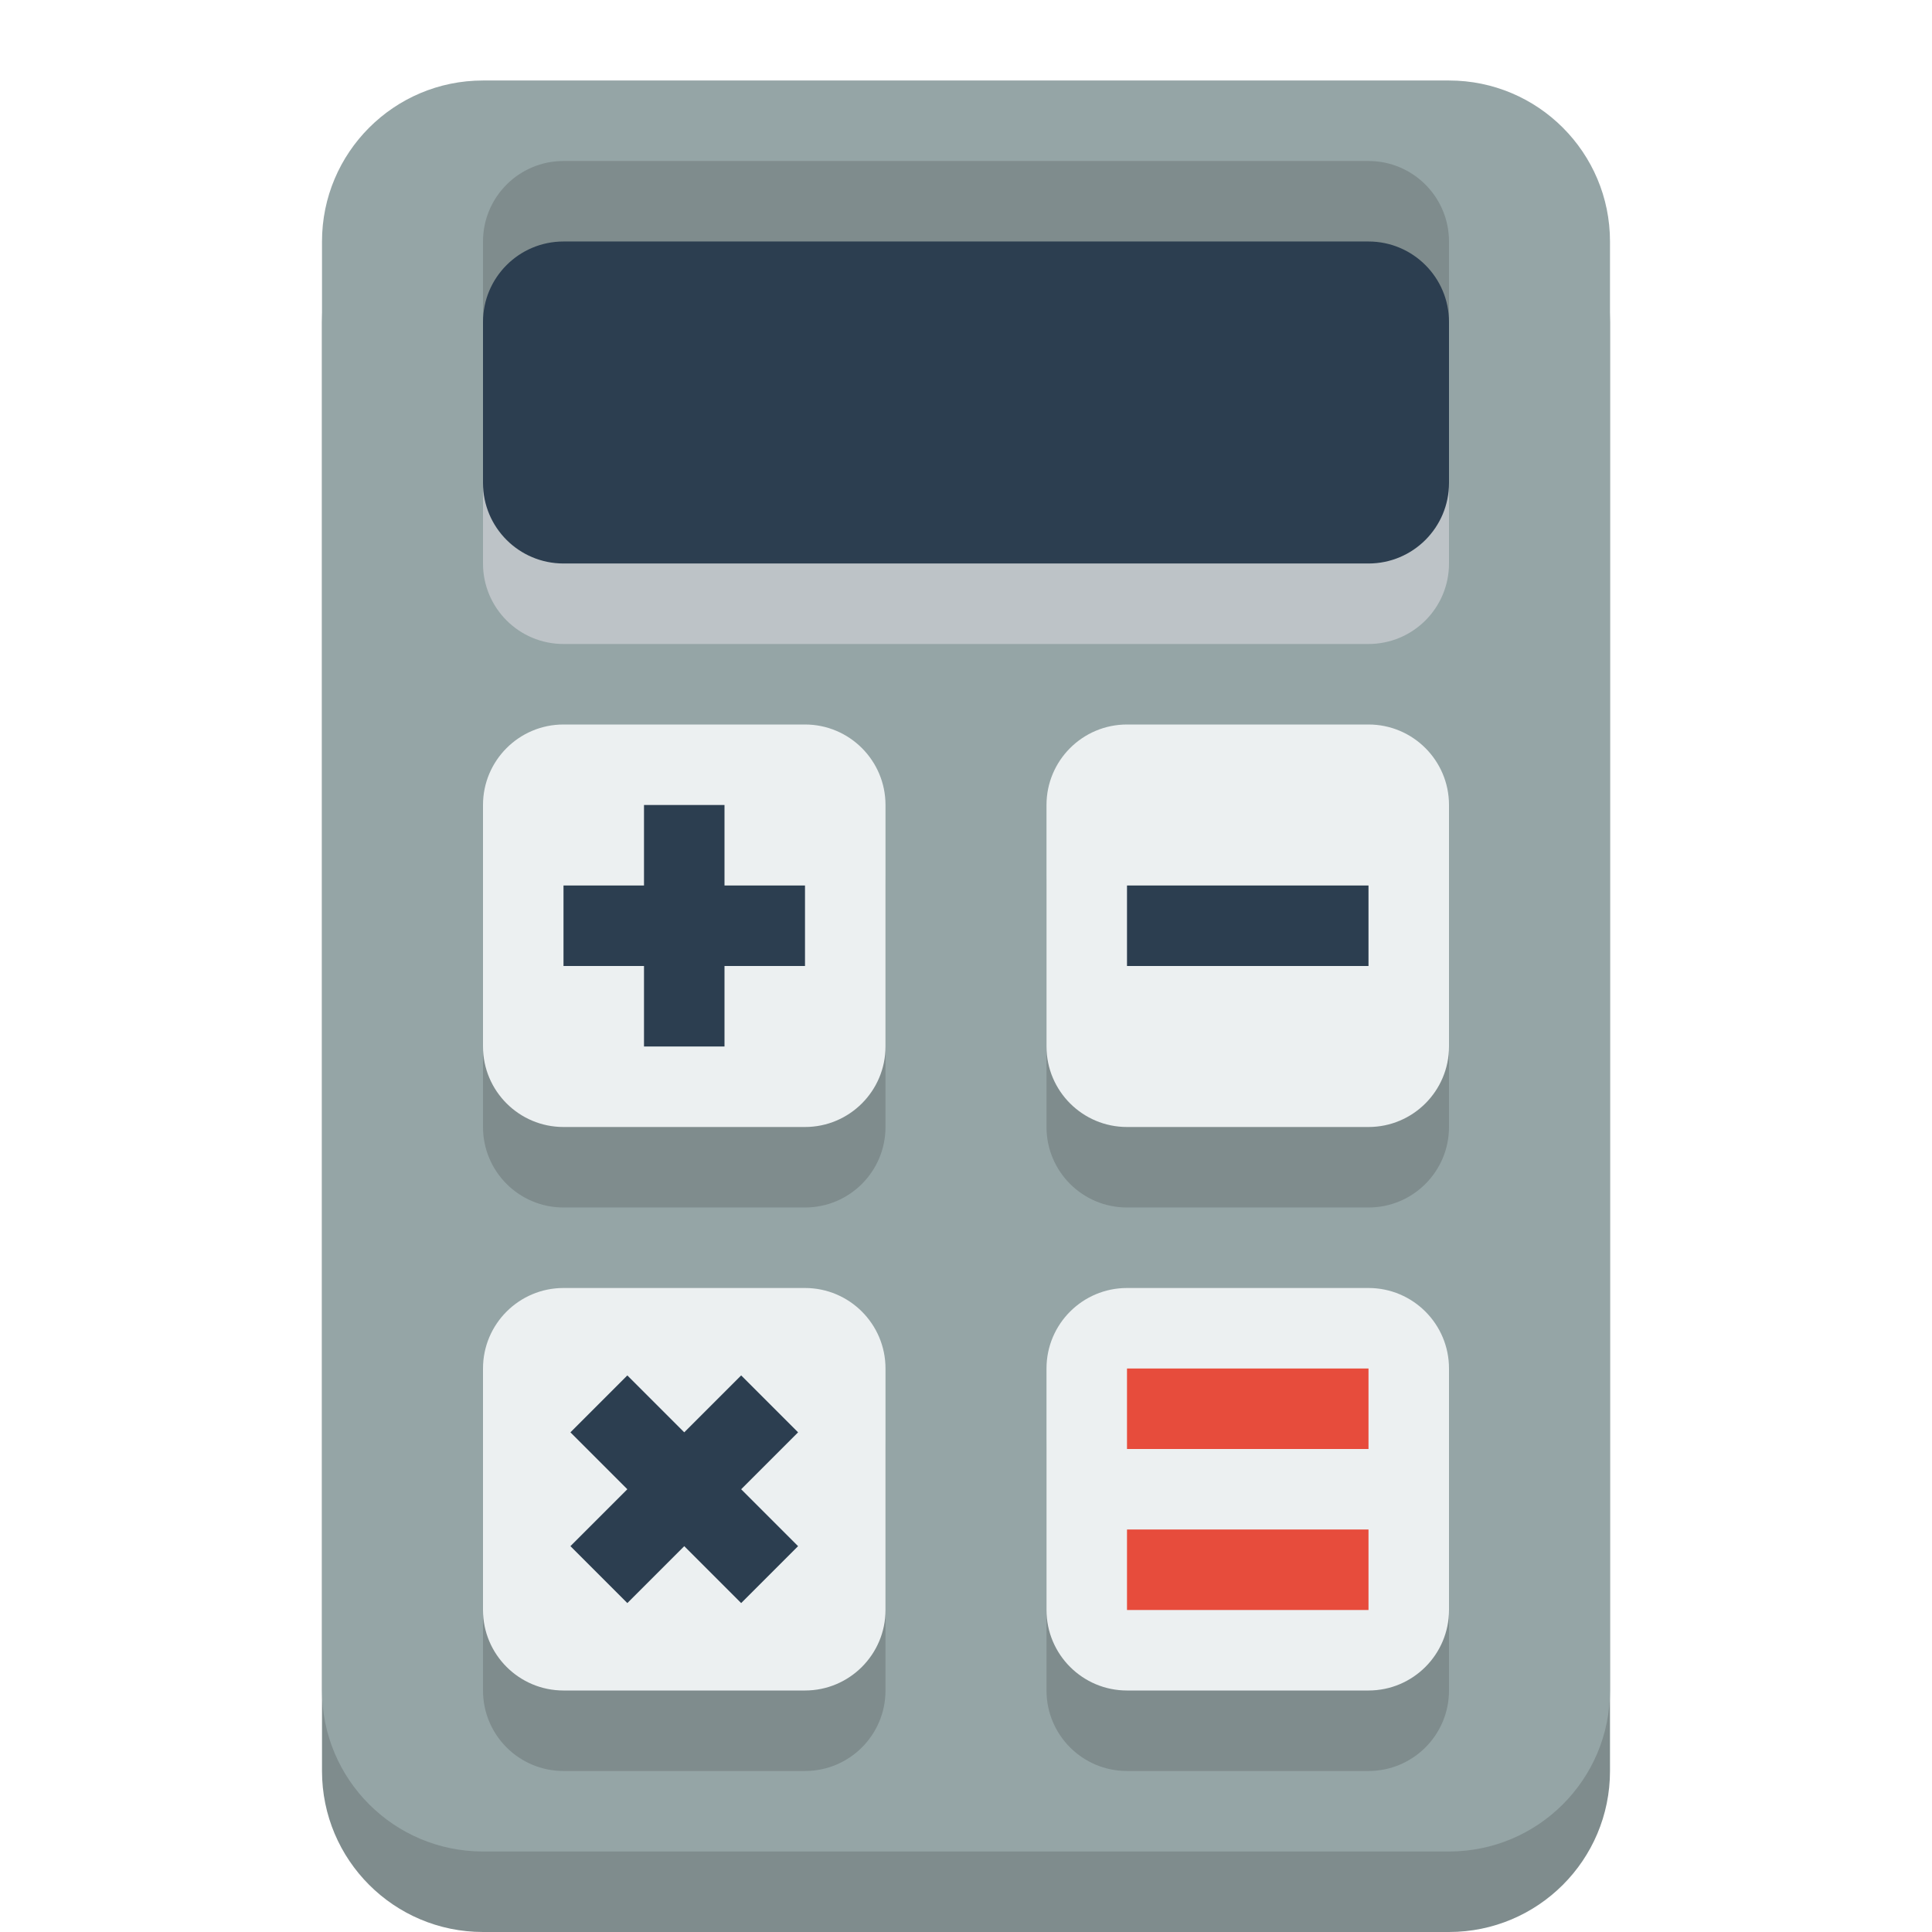
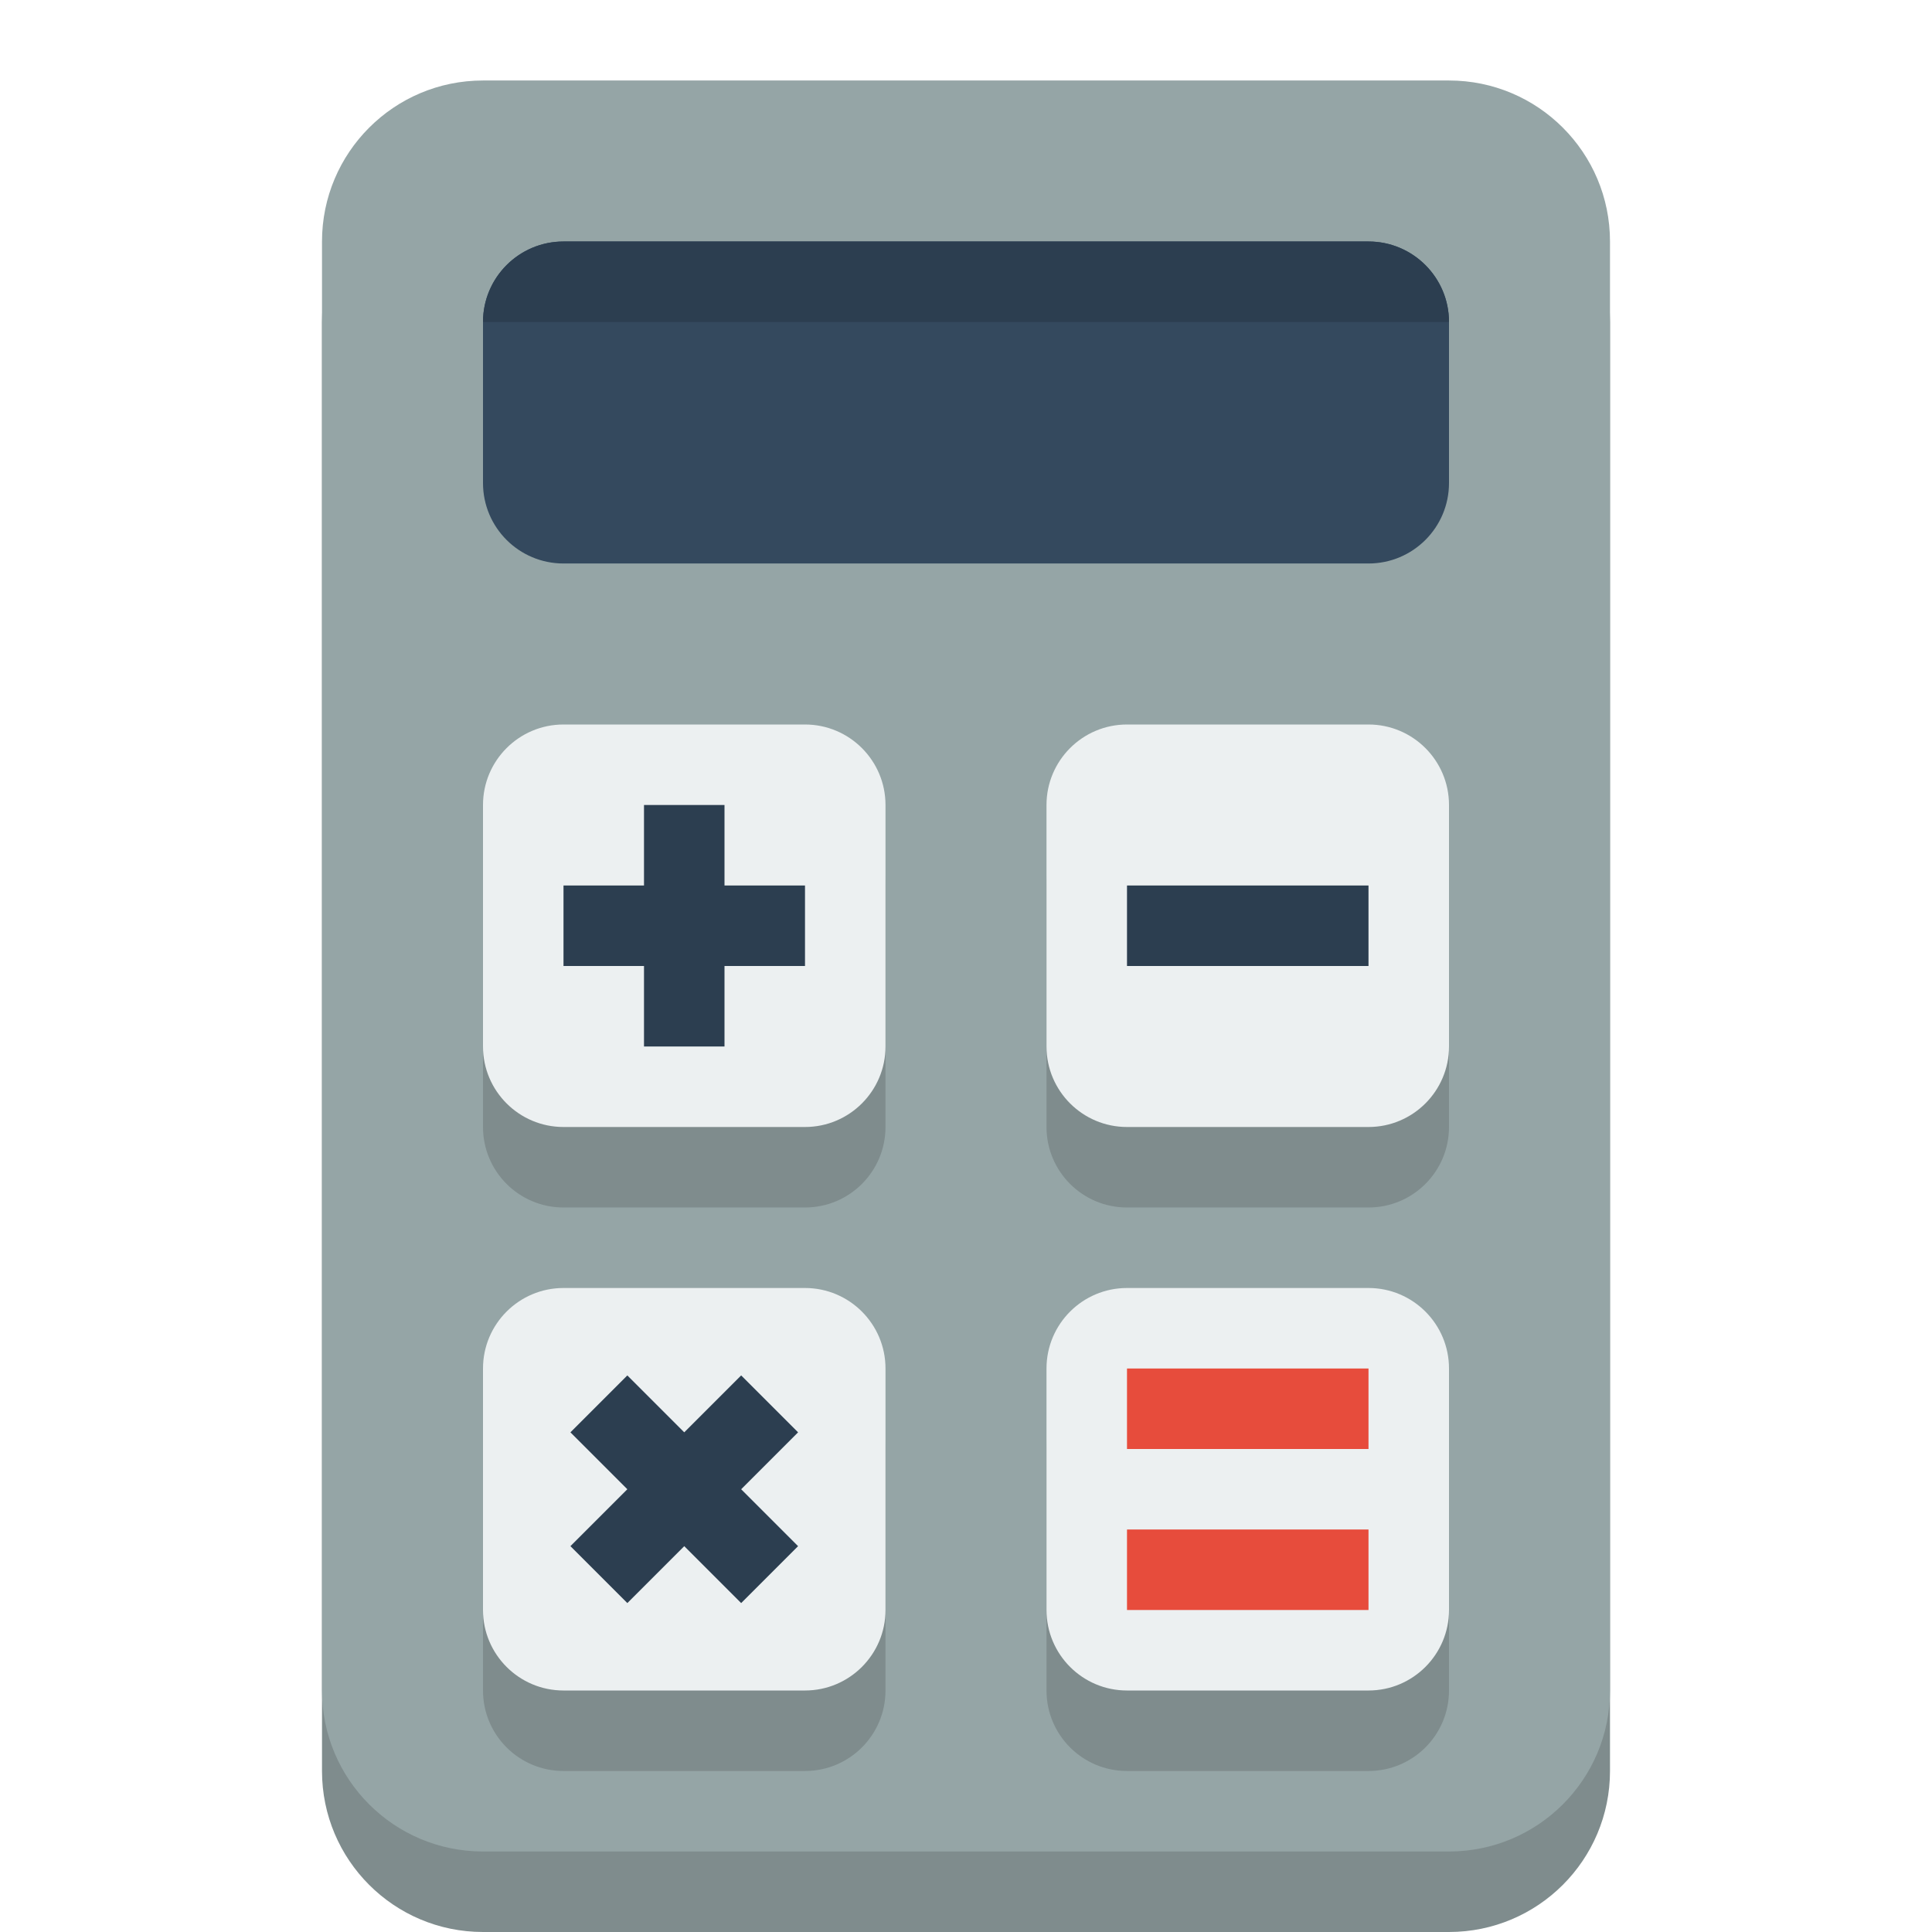
<svg xmlns="http://www.w3.org/2000/svg" width="24" height="24" id="svg2" version="1.1">
  <defs id="defs4" />
  <g id="layer1" transform="translate(0,-1028.362)">
    <path style="fill:#7f8c8d;fill-opacity:1;fill-rule:nonzero;stroke:none" d="M 6,1030.362 C 4.895,1030.362 4,1031.258 4,1032.362 L 4,1050.362 C 4,1051.467 4.895,1052.362 6,1052.362 L 18,1052.362 C 19.105,1052.362 20,1051.467 20,1050.362 L 20,1032.362 C 20,1031.258 19.105,1030.362 18,1030.362 L 6,1030.362 z" id="path3828-1" />
    <path style="fill:#95a5a6;fill-opacity:1;fill-rule:nonzero;stroke:none" d="M 6,1029.362 C 4.895,1029.362 4,1030.258 4,1031.362 L 4,1049.362 C 4,1050.467 4.895,1051.362 6,1051.362 L 18,1051.362 C 19.105,1051.362 20,1050.467 20,1049.362 L 20,1031.362 C 20,1030.258 19.105,1029.362 18,1029.362 L 6,1029.362 z" id="path3828" />
-     <path style="fill:#bdc3c7;fill-opacity:1;fill-rule:nonzero;stroke:none" d="M 7,1032.362 C 6.448,1032.362 6,1032.81 6,1033.362 L 6,1035.362 C 6,1035.915 6.448,1036.362 7,1036.362 L 17,1036.362 C 17.552,1036.362 18,1035.915 18,1035.362 L 18,1033.362 C 18,1032.81 17.552,1032.362 17,1032.362 L 7,1032.362 z" id="path3894-9" />
    <path style="fill:#7f8c8d;fill-opacity:1;fill-rule:nonzero;stroke:none" d="M 7,1038.362 C 6.448,1038.362 6,1038.81 6,1039.362 L 6,1042.362 C 6,1042.915 6.448,1043.362 7,1043.362 L 10,1043.362 C 10.552,1043.362 11,1042.915 11,1042.362 L 11,1039.362 C 11,1038.81 10.552,1038.362 10,1038.362 L 7,1038.362 z M 14,1038.362 C 13.448,1038.362 13,1038.81 13,1039.362 L 13,1042.362 C 13,1042.915 13.448,1043.362 14,1043.362 L 17,1043.362 C 17.552,1043.362 18,1042.915 18,1042.362 L 18,1039.362 C 18,1038.81 17.552,1038.362 17,1038.362 L 14,1038.362 z M 7,1045.362 C 6.448,1045.362 6,1045.81 6,1046.362 L 6,1049.362 C 6,1049.915 6.448,1050.362 7,1050.362 L 10,1050.362 C 10.552,1050.362 11,1049.915 11,1049.362 L 11,1046.362 C 11,1045.81 10.552,1045.362 10,1045.362 L 7,1045.362 z M 14,1045.362 C 13.448,1045.362 13,1045.81 13,1046.362 L 13,1049.362 C 13,1049.915 13.448,1050.362 14,1050.362 L 17,1050.362 C 17.552,1050.362 18,1049.915 18,1049.362 L 18,1046.362 C 18,1045.81 17.552,1045.362 17,1045.362 L 14,1045.362 z" id="path3630-7-5" />
    <path style="fill:#ecf0f1;fill-opacity:1;fill-rule:nonzero;stroke:none" d="M 7 9 C 6.448 9 6 9.448 6 10 L 6 13 C 6 13.552 6.448 14 7 14 L 10 14 C 10.552 14 11 13.552 11 13 L 11 10 C 11 9.448 10.552 9 10 9 L 7 9 z M 14 9 C 13.448 9 13 9.448 13 10 L 13 13 C 13 13.552 13.448 14 14 14 L 17 14 C 17.552 14 18 13.552 18 13 L 18 10 C 18 9.448 17.552 9 17 9 L 14 9 z M 7 16 C 6.448 16 6 16.448 6 17 L 6 20 C 6 20.552 6.448 21 7 21 L 10 21 C 10.552 21 11 20.552 11 20 L 11 17 C 11 16.448 10.552 16 10 16 L 7 16 z M 14 16 C 13.448 16 13 16.448 13 17 L 13 20 C 13 20.552 13.448 21 14 21 L 17 21 C 17.552 21 18 20.552 18 20 L 18 17 C 18 16.448 17.552 16 17 16 L 14 16 z " transform="translate(0,1028.362)" id="path3630-7" />
    <path style="fill:#2c3e50;fill-opacity:1;fill-rule:nonzero;stroke:none" d="M 8,1038.362 8,1039.362 7,1039.362 7,1040.362 8,1040.362 8,1041.362 9,1041.362 9,1040.362 10,1040.362 10,1039.362 9,1039.362 9,1038.362 8,1038.362 z" id="rect3392" />
    <rect style="fill:#2c3e50;fill-opacity:1;fill-rule:nonzero;stroke:none" id="rect3420-3-2-7" width="3" height="1" x="14" y="1039.362" />
    <rect style="fill:#e74c3c;fill-opacity:1;fill-rule:nonzero;stroke:none" id="rect3420-3-25" width="3" height="1" x="14" y="1045.362" />
    <rect style="fill:#e74c3c;fill-opacity:1;fill-rule:nonzero;stroke:none" id="rect3420-3-25-7" width="3" height="1" x="14" y="1047.362" />
    <path style="fill:#2c3e50;fill-opacity:1;fill-rule:nonzero;stroke:none" d="M 7.086,1046.155 7.793,1046.862 7.086,1047.569 7.793,1048.276 8.5,1047.569 9.207,1048.276 9.914,1047.569 9.207,1046.862 9.914,1046.155 9.207,1045.448 8.5,1046.155 7.793,1045.448 7.086,1046.155 z" id="rect3392-6" />
-     <path style="fill:#7f8c8d;fill-opacity:1;fill-rule:nonzero;stroke:none" d="M 7,1030.362 C 6.448,1030.362 6,1030.81 6,1031.362 L 6,1033.362 C 6,1033.915 6.448,1034.362 7,1034.362 L 17,1034.362 C 17.552,1034.362 18,1033.915 18,1033.362 L 18,1031.362 C 18,1030.81 17.552,1030.362 17,1030.362 L 7,1030.362 z" id="path3894-9-5" />
-     <path style="fill:#2c3e50;fill-opacity:1;fill-rule:nonzero;stroke:none" d="M 7,1031.362 C 6.448,1031.362 6,1031.81 6,1032.362 L 6,1034.362 C 6,1034.915 6.448,1035.362 7,1035.362 L 17,1035.362 C 17.552,1035.362 18,1034.915 18,1034.362 L 18,1032.362 C 18,1031.81 17.552,1031.362 17,1031.362 L 7,1031.362 z" id="path3894" />
+     <path style="fill:#34495e;fill-opacity:1;fill-rule:nonzero;stroke:none" d="M 7,1031.362 C 6.448,1031.362 6,1031.81 6,1032.362 L 6,1034.362 C 6,1034.915 6.448,1035.362 7,1035.362 L 17,1035.362 C 17.552,1035.362 18,1034.915 18,1034.362 L 18,1032.362 C 18,1031.81 17.552,1031.362 17,1031.362 L 7,1031.362 z" id="path3894" />
+     <path style="fill:#2c3e50;fill-opacity:1;fill-rule:nonzero;stroke:none" d="M 7,1031.362 C 6.448,1031.362 6,1031.81 6,1032.362 L 18,1032.362 C 18,1031.81 17.552,1031.362 17,1031.362 L 7,1031.362 z" id="path3894-9-5" />
  </g>
</svg>
